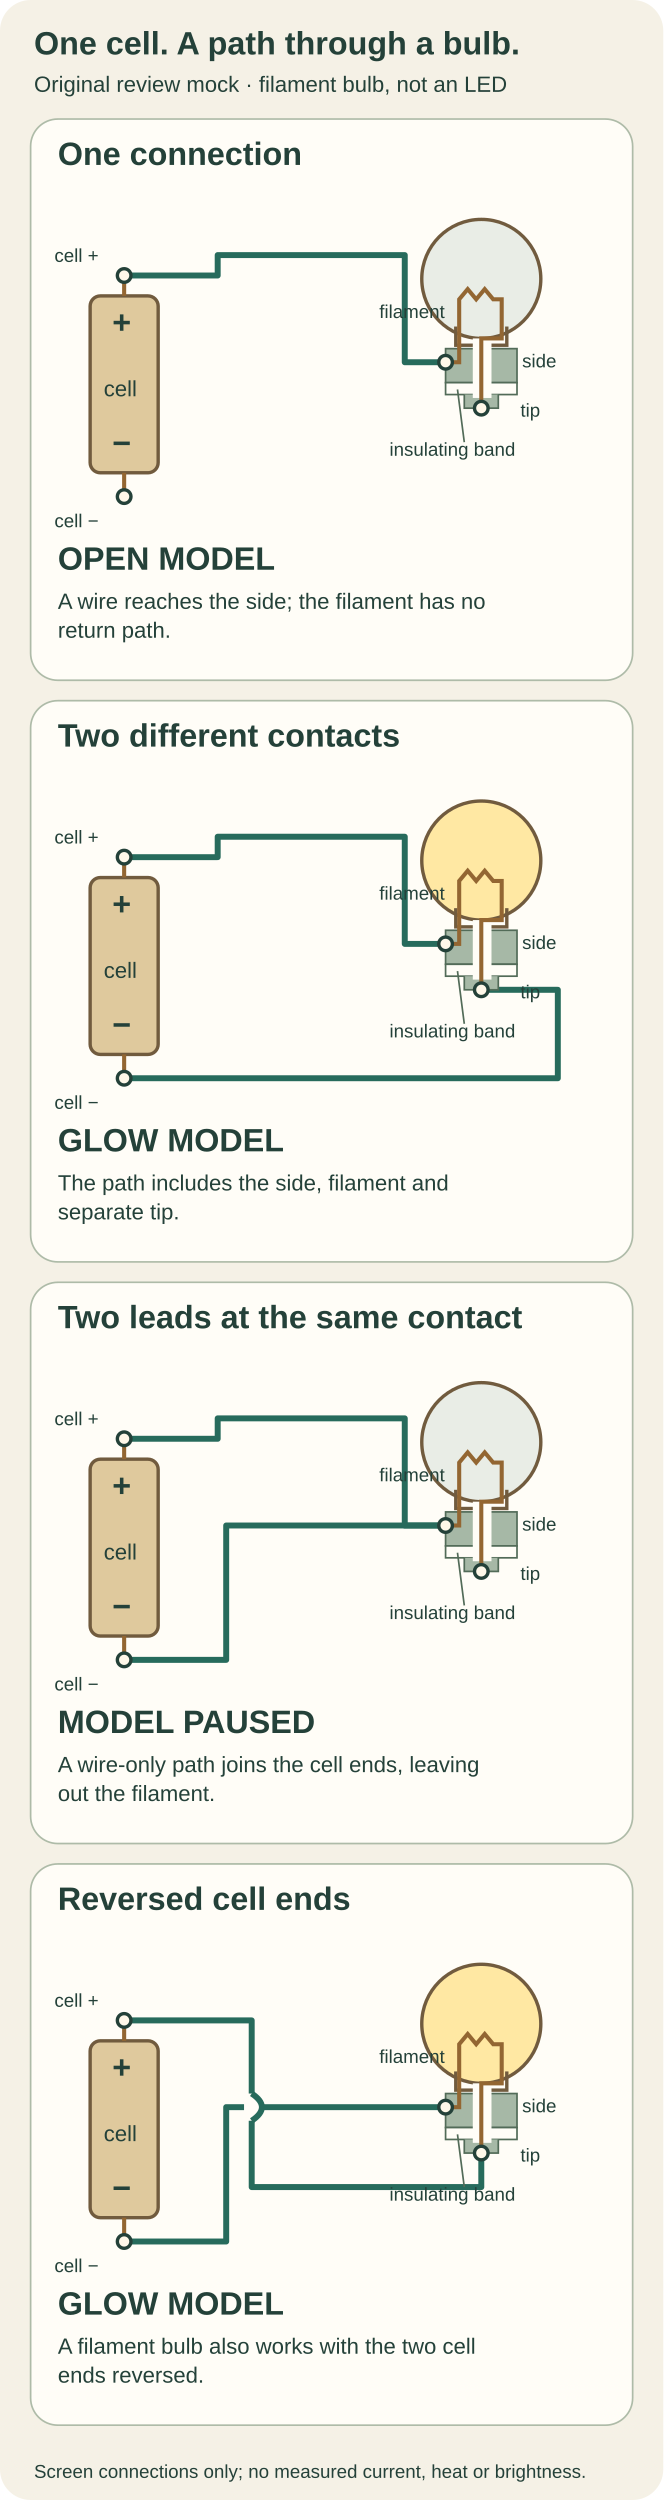
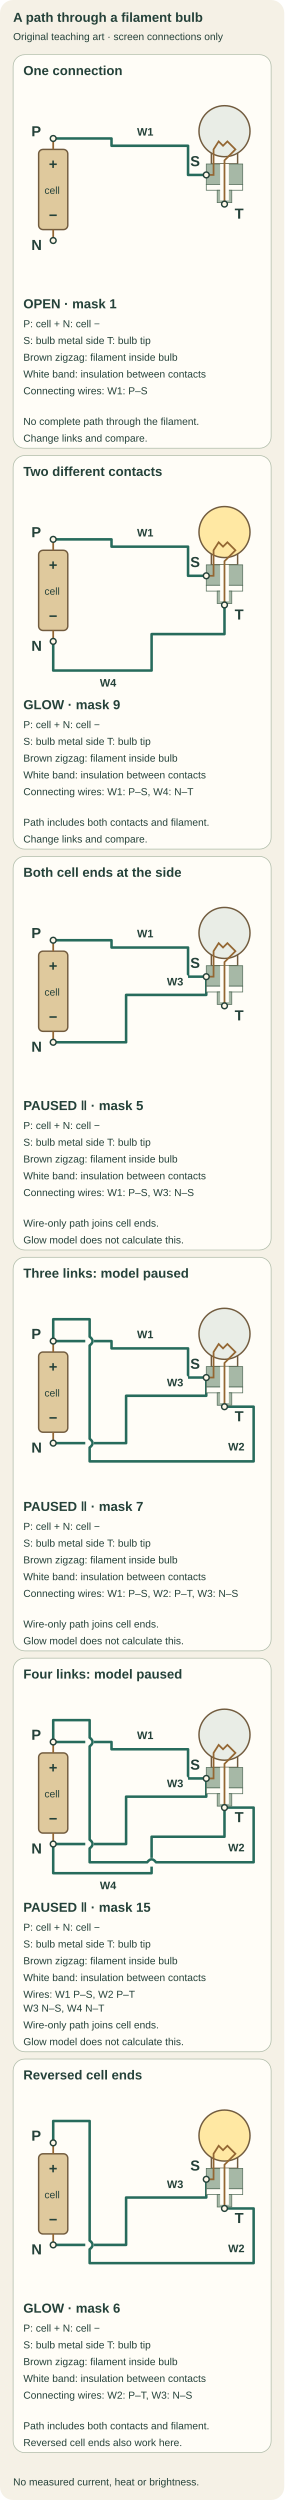
- <svg xmlns="http://www.w3.org/2000/svg" width="390" height="1470" viewBox="0 0 390 1470" role="img" aria-labelledby="title desc">
-   <style>text{font-family:Arial,sans-serif;fill:#244139}.head{font-size:19px;font-weight:700}.label{font-size:13px}.small{font-size:11px}.wire{fill:none;stroke:#276b5c;stroke-width:3.5;stroke-linejoin:round}.internal{fill:none;stroke:#936632;stroke-width:2.4}.node{fill:#fff8e9;stroke:#244139;stroke-width:2}</style>
-   <rect width="390" height="1470" rx="18" fill="#f5f1e6" />
-   <text x="20" y="32" class="head">One cell. A path through a bulb.</text>
-   <text x="20" y="54" class="label">Original review mock · filament bulb, not an LED</text>
-   <g transform="translate(18 70)">
-     <rect width="354" height="330" rx="16" fill="#fffdf7" stroke="#aebba8" />
-     <text x="16" y="27" class="head">One connection</text>
-     <path class="wire" d="M55 92H110V80H220V143H244" />
-     <rect x="35" y="104" width="40" height="104" rx="6" fill="#dfc99d" stroke="#715b3e" stroke-width="2" />
-     <path d="M55 92V104M55 208V222" class="internal" />
-     <text x="48" y="126" class="head">+</text>
-     <text x="48" y="197" class="head">−</text>
-     <text x="43" y="163" class="label">cell</text>
-     <circle cx="265" cy="94" r="35" fill="#e9ede6" stroke="#715b3e" stroke-width="2" />
-     <path d="M250 122v11h30v-11" fill="none" stroke="#715b3e" stroke-width="2" />
-     <path d="M244 135h42v20h-42z" fill="#a6b8a6" stroke="#526b58" />
-     <rect x="244" y="155" width="42" height="7" fill="#fffdf7" stroke="#526b58" />
-     <path d="M255 162v8h20v-8" fill="#a6b8a6" stroke="#526b58" />
-     <rect x="260" y="129" width="11" height="35" fill="#fffdf7" />
-     <path d="M244 143h8v-37l5-6 5 6 5-6 5 6h5v23h-12v41" class="internal" />
-     <circle cx="55" cy="92" r="4" class="node" />
-     <circle cx="55" cy="222" r="4" class="node" />
-     <circle cx="244" cy="143" r="4" class="node" />
-     <circle cx="265" cy="170" r="4" class="node" />
-     <text x="14" y="84" class="small">cell +</text>
-     <text x="14" y="240" class="small">cell −</text>
-     <text x="205" y="117" class="small">filament</text>
-     <text x="289" y="146" class="small">side</text>
-     <text x="288" y="175" class="small">tip</text>
-     <text x="211" y="198" class="small">insulating band</text>
-     <path d="M255 190L251 159" stroke="#526b58" stroke-width="1" />
-     <text x="16" y="265" class="head">OPEN MODEL</text>
-     <text x="16" y="288" class="label">A wire reaches the side; the filament has no</text>
-     <text x="16" y="305" class="label">return path.</text>
-   </g>
-   <g transform="translate(18 412)">
-     <rect width="354" height="330" rx="16" fill="#fffdf7" stroke="#aebba8" />
-     <text x="16" y="27" class="head">Two different contacts</text>
-     <path class="wire" d="M55 92H110V80H220V143H244" />
-     <path class="wire" d="M55 222H310V170H265" />
-     <rect x="35" y="104" width="40" height="104" rx="6" fill="#dfc99d" stroke="#715b3e" stroke-width="2" />
-     <path d="M55 92V104M55 208V222" class="internal" />
-     <text x="48" y="126" class="head">+</text>
-     <text x="48" y="197" class="head">−</text>
-     <text x="43" y="163" class="label">cell</text>
-     <circle cx="265" cy="94" r="35" fill="#ffe8a3" stroke="#715b3e" stroke-width="2" />
-     <path d="M250 122v11h30v-11" fill="none" stroke="#715b3e" stroke-width="2" />
-     <path d="M244 135h42v20h-42z" fill="#a6b8a6" stroke="#526b58" />
-     <rect x="244" y="155" width="42" height="7" fill="#fffdf7" stroke="#526b58" />
-     <path d="M255 162v8h20v-8" fill="#a6b8a6" stroke="#526b58" />
-     <rect x="260" y="129" width="11" height="35" fill="#fffdf7" />
-     <path d="M244 143h8v-37l5-6 5 6 5-6 5 6h5v23h-12v41" class="internal" />
-     <circle cx="55" cy="92" r="4" class="node" />
-     <circle cx="55" cy="222" r="4" class="node" />
-     <circle cx="244" cy="143" r="4" class="node" />
-     <circle cx="265" cy="170" r="4" class="node" />
-     <text x="14" y="84" class="small">cell +</text>
-     <text x="14" y="240" class="small">cell −</text>
-     <text x="205" y="117" class="small">filament</text>
-     <text x="289" y="146" class="small">side</text>
-     <text x="288" y="175" class="small">tip</text>
-     <text x="211" y="198" class="small">insulating band</text>
-     <path d="M255 190L251 159" stroke="#526b58" stroke-width="1" />
-     <text x="16" y="265" class="head">GLOW MODEL</text>
-     <text x="16" y="288" class="label">The path includes the side, filament and</text>
-     <text x="16" y="305" class="label">separate tip.</text>
-   </g>
-   <g transform="translate(18 754)">
-     <rect width="354" height="330" rx="16" fill="#fffdf7" stroke="#aebba8" />
-     <text x="16" y="27" class="head">Two leads at the same contact</text>
-     <path class="wire" d="M55 92H110V80H220V143H244" />
-     <path class="wire" d="M55 222H115V143H244" />
-     <rect x="35" y="104" width="40" height="104" rx="6" fill="#dfc99d" stroke="#715b3e" stroke-width="2" />
-     <path d="M55 92V104M55 208V222" class="internal" />
-     <text x="48" y="126" class="head">+</text>
-     <text x="48" y="197" class="head">−</text>
-     <text x="43" y="163" class="label">cell</text>
-     <circle cx="265" cy="94" r="35" fill="#e9ede6" stroke="#715b3e" stroke-width="2" />
-     <path d="M250 122v11h30v-11" fill="none" stroke="#715b3e" stroke-width="2" />
-     <path d="M244 135h42v20h-42z" fill="#a6b8a6" stroke="#526b58" />
-     <rect x="244" y="155" width="42" height="7" fill="#fffdf7" stroke="#526b58" />
-     <path d="M255 162v8h20v-8" fill="#a6b8a6" stroke="#526b58" />
-     <rect x="260" y="129" width="11" height="35" fill="#fffdf7" />
-     <path d="M244 143h8v-37l5-6 5 6 5-6 5 6h5v23h-12v41" class="internal" />
-     <circle cx="55" cy="92" r="4" class="node" />
-     <circle cx="55" cy="222" r="4" class="node" />
-     <circle cx="244" cy="143" r="4" class="node" />
-     <circle cx="265" cy="170" r="4" class="node" />
-     <text x="14" y="84" class="small">cell +</text>
-     <text x="14" y="240" class="small">cell −</text>
-     <text x="205" y="117" class="small">filament</text>
-     <text x="289" y="146" class="small">side</text>
-     <text x="288" y="175" class="small">tip</text>
-     <text x="211" y="198" class="small">insulating band</text>
-     <path d="M255 190L251 159" stroke="#526b58" stroke-width="1" />
-     <text x="16" y="265" class="head">MODEL PAUSED</text>
-     <text x="16" y="288" class="label">A wire-only path joins the cell ends, leaving</text>
-     <text x="16" y="305" class="label">out the filament.</text>
-   </g>
-   <g transform="translate(18 1096)">
-     <rect width="354" height="330" rx="16" fill="#fffdf7" stroke="#aebba8" />
-     <text x="16" y="27" class="head">Reversed cell ends</text>
-     <path class="wire" d="M55 92H130V190H265V170" />
-     <path class="wire" d="M55 222H115V143H244" />
-     <path d="M130 135V151" stroke="#fffdf7" stroke-width="9" />
-     <path d="M130 135q12 8 0 16" class="wire" />
-     <rect x="35" y="104" width="40" height="104" rx="6" fill="#dfc99d" stroke="#715b3e" stroke-width="2" />
-     <path d="M55 92V104M55 208V222" class="internal" />
-     <text x="48" y="126" class="head">+</text>
-     <text x="48" y="197" class="head">−</text>
-     <text x="43" y="163" class="label">cell</text>
-     <circle cx="265" cy="94" r="35" fill="#ffe8a3" stroke="#715b3e" stroke-width="2" />
-     <path d="M250 122v11h30v-11" fill="none" stroke="#715b3e" stroke-width="2" />
-     <path d="M244 135h42v20h-42z" fill="#a6b8a6" stroke="#526b58" />
-     <rect x="244" y="155" width="42" height="7" fill="#fffdf7" stroke="#526b58" />
-     <path d="M255 162v8h20v-8" fill="#a6b8a6" stroke="#526b58" />
-     <rect x="260" y="129" width="11" height="35" fill="#fffdf7" />
-     <path d="M244 143h8v-37l5-6 5 6 5-6 5 6h5v23h-12v41" class="internal" />
-     <circle cx="55" cy="92" r="4" class="node" />
-     <circle cx="55" cy="222" r="4" class="node" />
-     <circle cx="244" cy="143" r="4" class="node" />
-     <circle cx="265" cy="170" r="4" class="node" />
-     <text x="14" y="84" class="small">cell +</text>
-     <text x="14" y="240" class="small">cell −</text>
-     <text x="205" y="117" class="small">filament</text>
-     <text x="289" y="146" class="small">side</text>
-     <text x="288" y="175" class="small">tip</text>
-     <text x="211" y="198" class="small">insulating band</text>
-     <path d="M255 190L251 159" stroke="#526b58" stroke-width="1" />
-     <text x="16" y="265" class="head">GLOW MODEL</text>
-     <text x="16" y="288" class="label">A filament bulb also works with the two cell</text>
-     <text x="16" y="305" class="label">ends reversed.</text>
-   </g>
-   <text x="20" y="1457" class="small">Screen connections only; no measured current, heat or brightness.</text>
+ <svg xmlns="http://www.w3.org/2000/svg" width="390" height="3430" viewBox="0 0 390 3430" role="img" aria-labelledby="title desc">
+   <style>text{font-family:Arial,sans-serif;fill:#244139}.head{font-size:18px;font-weight:700}.label{font-size:14px}.tag{font-size:15px;font-weight:700}.nodeletter{font-size:20px;font-weight:700}.wire{fill:none;stroke:#276b5c;stroke-width:3.5;stroke-linejoin:round}.internal{fill:none;stroke:#936632;stroke-width:2.4}.node{fill:#fff8e9;stroke:#244139;stroke-width:2}</style>
+   <rect width="390" height="3430" rx="18" fill="#f5f1e6" />
+   <text x="18" y="30" class="head">A path through a filament bulb</text>
+   <text x="18" y="55" class="label">Original teaching art · screen connections only</text>
+   <g transform="translate(18 75)">
+     <rect width="354" height="540" rx="16" fill="#fffdf7" stroke="#aebba8" />
+     <text x="14" y="28" class="head">One connection</text>
+     <g transform="translate(0 20)">
+       <path class="wire" d="M55 95 H135 V105 H240 V145 H265" />
+       <rect x="35" y="110" width="40" height="110" rx="6" fill="#dfc99d" stroke="#715b3e" stroke-width="2" />
+       <path d="M55 95V110M55 220V235" class="internal" />
+       <text x="49" y="137" class="nodeletter">+</text>
+       <text x="49" y="207" class="nodeletter">−</text>
+       <text x="43" y="171" class="label">cell</text>
+       <circle cx="290" cy="85" r="35" fill="#e9ede6" stroke="#715b3e" stroke-width="2" />
+       <path d="M272 115v15h36v-15" fill="none" stroke="#715b3e" stroke-width="2" />
+       <rect x="265" y="130" width="50" height="28" fill="#a6b8a6" stroke="#526b58" />
+       <rect x="265" y="158" width="50" height="8" fill="#fffdf7" stroke="#526b58" />
+       <rect x="280" y="166" width="20" height="17" fill="#a6b8a6" stroke="#526b58" />
+       <rect x="284" y="130" width="12" height="50" fill="#fffdf7" />
+       <path d="M265 145H275V110l7-11 6 6 6-6 6 6 5 5-15 15V185" class="internal" />
+       <circle cx="55" cy="95" r="4" class="node" />
+       <text x="25" y="92" class="nodeletter">P</text>
+       <circle cx="55" cy="235" r="4" class="node" />
+       <text x="25" y="248" class="nodeletter">N</text>
+       <circle cx="265" cy="145" r="4" class="node" />
+       <text x="243" y="133" class="nodeletter">S</text>
+       <circle cx="290" cy="185" r="4" class="node" />
+       <text x="304" y="205" class="nodeletter">T</text>
+       <rect x="166" y="76" width="33" height="20" rx="3" fill="#fffdf7" />
+       <text x="170" y="91" class="tag">W1</text>
+     </g>
+     <text x="14" y="348" class="head">OPEN · mask 1</text>
+     <text x="14" y="374" class="label">P: cell +     N: cell −</text>
+     <text x="14" y="397" class="label">S: bulb metal side     T: bulb tip</text>
+     <text x="14" y="420" class="label">Brown zigzag: filament inside bulb</text>
+     <text x="14" y="443" class="label">White band: insulation between contacts</text>
+     <text x="14" y="466" class="label">Connecting wires: W1: P–S</text>
+     <text x="14" y="508" class="label">No complete path through the filament.</text>
+     <text x="14" y="531" class="label">Change links and compare.</text>
+   </g>
+   <g transform="translate(18 625)">
+     <rect width="354" height="540" rx="16" fill="#fffdf7" stroke="#aebba8" />
+     <text x="14" y="28" class="head">Two different contacts</text>
+     <g transform="translate(0 20)">
+       <path class="wire" d="M55 95 H135 V105 H240 V145 H265" />
+       <path class="wire" d="M55 235 V275 H190 V225 H290 V185" />
+       <rect x="35" y="110" width="40" height="110" rx="6" fill="#dfc99d" stroke="#715b3e" stroke-width="2" />
+       <path d="M55 95V110M55 220V235" class="internal" />
+       <text x="49" y="137" class="nodeletter">+</text>
+       <text x="49" y="207" class="nodeletter">−</text>
+       <text x="43" y="171" class="label">cell</text>
+       <circle cx="290" cy="85" r="35" fill="#ffe8a3" stroke="#715b3e" stroke-width="2" />
+       <path d="M272 115v15h36v-15" fill="none" stroke="#715b3e" stroke-width="2" />
+       <rect x="265" y="130" width="50" height="28" fill="#a6b8a6" stroke="#526b58" />
+       <rect x="265" y="158" width="50" height="8" fill="#fffdf7" stroke="#526b58" />
+       <rect x="280" y="166" width="20" height="17" fill="#a6b8a6" stroke="#526b58" />
+       <rect x="284" y="130" width="12" height="50" fill="#fffdf7" />
+       <path d="M265 145H275V110l7-11 6 6 6-6 6 6 5 5-15 15V185" class="internal" />
+       <circle cx="55" cy="95" r="4" class="node" />
+       <text x="25" y="92" class="nodeletter">P</text>
+       <circle cx="55" cy="235" r="4" class="node" />
+       <text x="25" y="248" class="nodeletter">N</text>
+       <circle cx="265" cy="145" r="4" class="node" />
+       <text x="243" y="133" class="nodeletter">S</text>
+       <circle cx="290" cy="185" r="4" class="node" />
+       <text x="304" y="205" class="nodeletter">T</text>
+       <rect x="166" y="76" width="33" height="20" rx="3" fill="#fffdf7" />
+       <text x="170" y="91" class="tag">W1</text>
+       <rect x="115" y="282" width="33" height="20" rx="3" fill="#fffdf7" />
+       <text x="119" y="297" class="tag">W4</text>
+     </g>
+     <text x="14" y="348" class="head">GLOW · mask 9</text>
+     <text x="14" y="374" class="label">P: cell +     N: cell −</text>
+     <text x="14" y="397" class="label">S: bulb metal side     T: bulb tip</text>
+     <text x="14" y="420" class="label">Brown zigzag: filament inside bulb</text>
+     <text x="14" y="443" class="label">White band: insulation between contacts</text>
+     <text x="14" y="466" class="label">Connecting wires: W1: P–S, W4: N–T</text>
+     <text x="14" y="508" class="label">Path includes both contacts and filament.</text>
+     <text x="14" y="531" class="label">Change links and compare.</text>
+   </g>
+   <g transform="translate(18 1175)">
+     <rect width="354" height="540" rx="16" fill="#fffdf7" stroke="#aebba8" />
+     <text x="14" y="28" class="head">Both cell ends at the side</text>
+     <g transform="translate(0 20)">
+       <path class="wire" d="M55 95 H135 V105 H240 V145 H265" />
+       <path class="wire" d="M55 235 H155 V170 H265 V145" />
+       <rect x="35" y="110" width="40" height="110" rx="6" fill="#dfc99d" stroke="#715b3e" stroke-width="2" />
+       <path d="M55 95V110M55 220V235" class="internal" />
+       <text x="49" y="137" class="nodeletter">+</text>
+       <text x="49" y="207" class="nodeletter">−</text>
+       <text x="43" y="171" class="label">cell</text>
+       <circle cx="290" cy="85" r="35" fill="#e9ede6" stroke="#715b3e" stroke-width="2" />
+       <path d="M272 115v15h36v-15" fill="none" stroke="#715b3e" stroke-width="2" />
+       <rect x="265" y="130" width="50" height="28" fill="#a6b8a6" stroke="#526b58" />
+       <rect x="265" y="158" width="50" height="8" fill="#fffdf7" stroke="#526b58" />
+       <rect x="280" y="166" width="20" height="17" fill="#a6b8a6" stroke="#526b58" />
+       <rect x="284" y="130" width="12" height="50" fill="#fffdf7" />
+       <path d="M265 145H275V110l7-11 6 6 6-6 6 6 5 5-15 15V185" class="internal" />
+       <circle cx="55" cy="95" r="4" class="node" />
+       <text x="25" y="92" class="nodeletter">P</text>
+       <circle cx="55" cy="235" r="4" class="node" />
+       <text x="25" y="248" class="nodeletter">N</text>
+       <circle cx="265" cy="145" r="4" class="node" />
+       <text x="243" y="133" class="nodeletter">S</text>
+       <circle cx="290" cy="185" r="4" class="node" />
+       <text x="304" y="205" class="nodeletter">T</text>
+       <rect x="166" y="76" width="33" height="20" rx="3" fill="#fffdf7" />
+       <text x="170" y="91" class="tag">W1</text>
+       <rect x="207" y="142" width="33" height="20" rx="3" fill="#fffdf7" />
+       <text x="211" y="157" class="tag">W3</text>
+     </g>
+     <text x="14" y="348" class="head">PAUSED ‖ · mask 5</text>
+     <text x="14" y="374" class="label">P: cell +     N: cell −</text>
+     <text x="14" y="397" class="label">S: bulb metal side     T: bulb tip</text>
+     <text x="14" y="420" class="label">Brown zigzag: filament inside bulb</text>
+     <text x="14" y="443" class="label">White band: insulation between contacts</text>
+     <text x="14" y="466" class="label">Connecting wires: W1: P–S, W3: N–S</text>
+     <text x="14" y="508" class="label">Wire-only path joins cell ends.</text>
+     <text x="14" y="531" class="label">Glow model does not calculate this.</text>
+   </g>
+   <g transform="translate(18 1725)">
+     <rect width="354" height="540" rx="16" fill="#fffdf7" stroke="#aebba8" />
+     <text x="14" y="28" class="head">Three links: model paused</text>
+     <g transform="translate(0 20)">
+       <path class="wire" d="M55 95 H135 V105 H240 V145 H265" />
+       <path class="wire" d="M55 235 H155 V170 H265 V145" />
+       <path d="M99 95h12" stroke="#fffdf7" stroke-width="9" />
+       <path d="M99 235h12" stroke="#fffdf7" stroke-width="9" />
+       <path class="wire" d="M55 95 V65 H105 V89 Q113 95 105 101 V229 Q113 235 105 241 V260  H330 V185 H290" />
+       <rect x="35" y="110" width="40" height="110" rx="6" fill="#dfc99d" stroke="#715b3e" stroke-width="2" />
+       <path d="M55 95V110M55 220V235" class="internal" />
+       <text x="49" y="137" class="nodeletter">+</text>
+       <text x="49" y="207" class="nodeletter">−</text>
+       <text x="43" y="171" class="label">cell</text>
+       <circle cx="290" cy="85" r="35" fill="#e9ede6" stroke="#715b3e" stroke-width="2" />
+       <path d="M272 115v15h36v-15" fill="none" stroke="#715b3e" stroke-width="2" />
+       <rect x="265" y="130" width="50" height="28" fill="#a6b8a6" stroke="#526b58" />
+       <rect x="265" y="158" width="50" height="8" fill="#fffdf7" stroke="#526b58" />
+       <rect x="280" y="166" width="20" height="17" fill="#a6b8a6" stroke="#526b58" />
+       <rect x="284" y="130" width="12" height="50" fill="#fffdf7" />
+       <path d="M265 145H275V110l7-11 6 6 6-6 6 6 5 5-15 15V185" class="internal" />
+       <circle cx="55" cy="95" r="4" class="node" />
+       <text x="25" y="92" class="nodeletter">P</text>
+       <circle cx="55" cy="235" r="4" class="node" />
+       <text x="25" y="248" class="nodeletter">N</text>
+       <circle cx="265" cy="145" r="4" class="node" />
+       <text x="243" y="133" class="nodeletter">S</text>
+       <circle cx="290" cy="185" r="4" class="node" />
+       <text x="304" y="205" class="nodeletter">T</text>
+       <rect x="166" y="76" width="33" height="20" rx="3" fill="#fffdf7" />
+       <text x="170" y="91" class="tag">W1</text>
+       <rect x="291" y="230" width="33" height="20" rx="3" fill="#fffdf7" />
+       <text x="295" y="245" class="tag">W2</text>
+       <rect x="207" y="142" width="33" height="20" rx="3" fill="#fffdf7" />
+       <text x="211" y="157" class="tag">W3</text>
+     </g>
+     <text x="14" y="348" class="head">PAUSED ‖ · mask 7</text>
+     <text x="14" y="374" class="label">P: cell +     N: cell −</text>
+     <text x="14" y="397" class="label">S: bulb metal side     T: bulb tip</text>
+     <text x="14" y="420" class="label">Brown zigzag: filament inside bulb</text>
+     <text x="14" y="443" class="label">White band: insulation between contacts</text>
+     <text x="14" y="466" class="label">Connecting wires: W1: P–S, W2: P–T, W3: N–S</text>
+     <text x="14" y="508" class="label">Wire-only path joins cell ends.</text>
+     <text x="14" y="531" class="label">Glow model does not calculate this.</text>
+   </g>
+   <g transform="translate(18 2275)">
+     <rect width="354" height="540" rx="16" fill="#fffdf7" stroke="#aebba8" />
+     <text x="14" y="28" class="head">Four links: model paused</text>
+     <g transform="translate(0 20)">
+       <path class="wire" d="M55 95 H135 V105 H240 V145 H265" />
+       <path class="wire" d="M55 235 H155 V170 H265 V145" />
+       <path class="wire" d="M55 235 V275 H190 V225 H290 V185" />
+       <path d="M99 95h12" stroke="#fffdf7" stroke-width="9" />
+       <path d="M99 235h12" stroke="#fffdf7" stroke-width="9" />
+       <path d="M190 254v12" stroke="#fffdf7" stroke-width="9" />
+       <path class="wire" d="M55 95 V65 H105 V89 Q113 95 105 101 V229 Q113 235 105 241 V260 H184 Q190 252 196 260 H330 V185 H290" />
+       <rect x="35" y="110" width="40" height="110" rx="6" fill="#dfc99d" stroke="#715b3e" stroke-width="2" />
+       <path d="M55 95V110M55 220V235" class="internal" />
+       <text x="49" y="137" class="nodeletter">+</text>
+       <text x="49" y="207" class="nodeletter">−</text>
+       <text x="43" y="171" class="label">cell</text>
+       <circle cx="290" cy="85" r="35" fill="#e9ede6" stroke="#715b3e" stroke-width="2" />
+       <path d="M272 115v15h36v-15" fill="none" stroke="#715b3e" stroke-width="2" />
+       <rect x="265" y="130" width="50" height="28" fill="#a6b8a6" stroke="#526b58" />
+       <rect x="265" y="158" width="50" height="8" fill="#fffdf7" stroke="#526b58" />
+       <rect x="280" y="166" width="20" height="17" fill="#a6b8a6" stroke="#526b58" />
+       <rect x="284" y="130" width="12" height="50" fill="#fffdf7" />
+       <path d="M265 145H275V110l7-11 6 6 6-6 6 6 5 5-15 15V185" class="internal" />
+       <circle cx="55" cy="95" r="4" class="node" />
+       <text x="25" y="92" class="nodeletter">P</text>
+       <circle cx="55" cy="235" r="4" class="node" />
+       <text x="25" y="248" class="nodeletter">N</text>
+       <circle cx="265" cy="145" r="4" class="node" />
+       <text x="243" y="133" class="nodeletter">S</text>
+       <circle cx="290" cy="185" r="4" class="node" />
+       <text x="304" y="205" class="nodeletter">T</text>
+       <rect x="166" y="76" width="33" height="20" rx="3" fill="#fffdf7" />
+       <text x="170" y="91" class="tag">W1</text>
+       <rect x="291" y="230" width="33" height="20" rx="3" fill="#fffdf7" />
+       <text x="295" y="245" class="tag">W2</text>
+       <rect x="207" y="142" width="33" height="20" rx="3" fill="#fffdf7" />
+       <text x="211" y="157" class="tag">W3</text>
+       <rect x="115" y="282" width="33" height="20" rx="3" fill="#fffdf7" />
+       <text x="119" y="297" class="tag">W4</text>
+     </g>
+     <text x="14" y="348" class="head">PAUSED ‖ · mask 15</text>
+     <text x="14" y="374" class="label">P: cell +     N: cell −</text>
+     <text x="14" y="397" class="label">S: bulb metal side     T: bulb tip</text>
+     <text x="14" y="420" class="label">Brown zigzag: filament inside bulb</text>
+     <text x="14" y="443" class="label">White band: insulation between contacts</text>
+     <text x="14" y="466" class="label">Wires: W1 P–S, W2 P–T</text>
+     <text x="14" y="485" class="label">W3 N–S, W4 N–T</text>
+     <text x="14" y="508" class="label">Wire-only path joins cell ends.</text>
+     <text x="14" y="531" class="label">Glow model does not calculate this.</text>
+   </g>
+   <g transform="translate(18 2825)">
+     <rect width="354" height="540" rx="16" fill="#fffdf7" stroke="#aebba8" />
+     <text x="14" y="28" class="head">Reversed cell ends</text>
+     <g transform="translate(0 20)">
+       <path class="wire" d="M55 235 H155 V170 H265 V145" />
+       <path d="M99 235h12" stroke="#fffdf7" stroke-width="9" />
+       <path class="wire" d="M55 95 V65 H105  V229 Q113 235 105 241 V260  H330 V185 H290" />
+       <rect x="35" y="110" width="40" height="110" rx="6" fill="#dfc99d" stroke="#715b3e" stroke-width="2" />
+       <path d="M55 95V110M55 220V235" class="internal" />
+       <text x="49" y="137" class="nodeletter">+</text>
+       <text x="49" y="207" class="nodeletter">−</text>
+       <text x="43" y="171" class="label">cell</text>
+       <circle cx="290" cy="85" r="35" fill="#ffe8a3" stroke="#715b3e" stroke-width="2" />
+       <path d="M272 115v15h36v-15" fill="none" stroke="#715b3e" stroke-width="2" />
+       <rect x="265" y="130" width="50" height="28" fill="#a6b8a6" stroke="#526b58" />
+       <rect x="265" y="158" width="50" height="8" fill="#fffdf7" stroke="#526b58" />
+       <rect x="280" y="166" width="20" height="17" fill="#a6b8a6" stroke="#526b58" />
+       <rect x="284" y="130" width="12" height="50" fill="#fffdf7" />
+       <path d="M265 145H275V110l7-11 6 6 6-6 6 6 5 5-15 15V185" class="internal" />
+       <circle cx="55" cy="95" r="4" class="node" />
+       <text x="25" y="92" class="nodeletter">P</text>
+       <circle cx="55" cy="235" r="4" class="node" />
+       <text x="25" y="248" class="nodeletter">N</text>
+       <circle cx="265" cy="145" r="4" class="node" />
+       <text x="243" y="133" class="nodeletter">S</text>
+       <circle cx="290" cy="185" r="4" class="node" />
+       <text x="304" y="205" class="nodeletter">T</text>
+       <rect x="291" y="230" width="33" height="20" rx="3" fill="#fffdf7" />
+       <text x="295" y="245" class="tag">W2</text>
+       <rect x="207" y="142" width="33" height="20" rx="3" fill="#fffdf7" />
+       <text x="211" y="157" class="tag">W3</text>
+     </g>
+     <text x="14" y="348" class="head">GLOW · mask 6</text>
+     <text x="14" y="374" class="label">P: cell +     N: cell −</text>
+     <text x="14" y="397" class="label">S: bulb metal side     T: bulb tip</text>
+     <text x="14" y="420" class="label">Brown zigzag: filament inside bulb</text>
+     <text x="14" y="443" class="label">White band: insulation between contacts</text>
+     <text x="14" y="466" class="label">Connecting wires: W2: P–T, W3: N–S</text>
+     <text x="14" y="508" class="label">Path includes both contacts and filament.</text>
+     <text x="14" y="531" class="label">Reversed cell ends also work here.</text>
+   </g>
+   <text x="18" y="3410" class="label">No measured current, heat or brightness.</text>
</svg>
